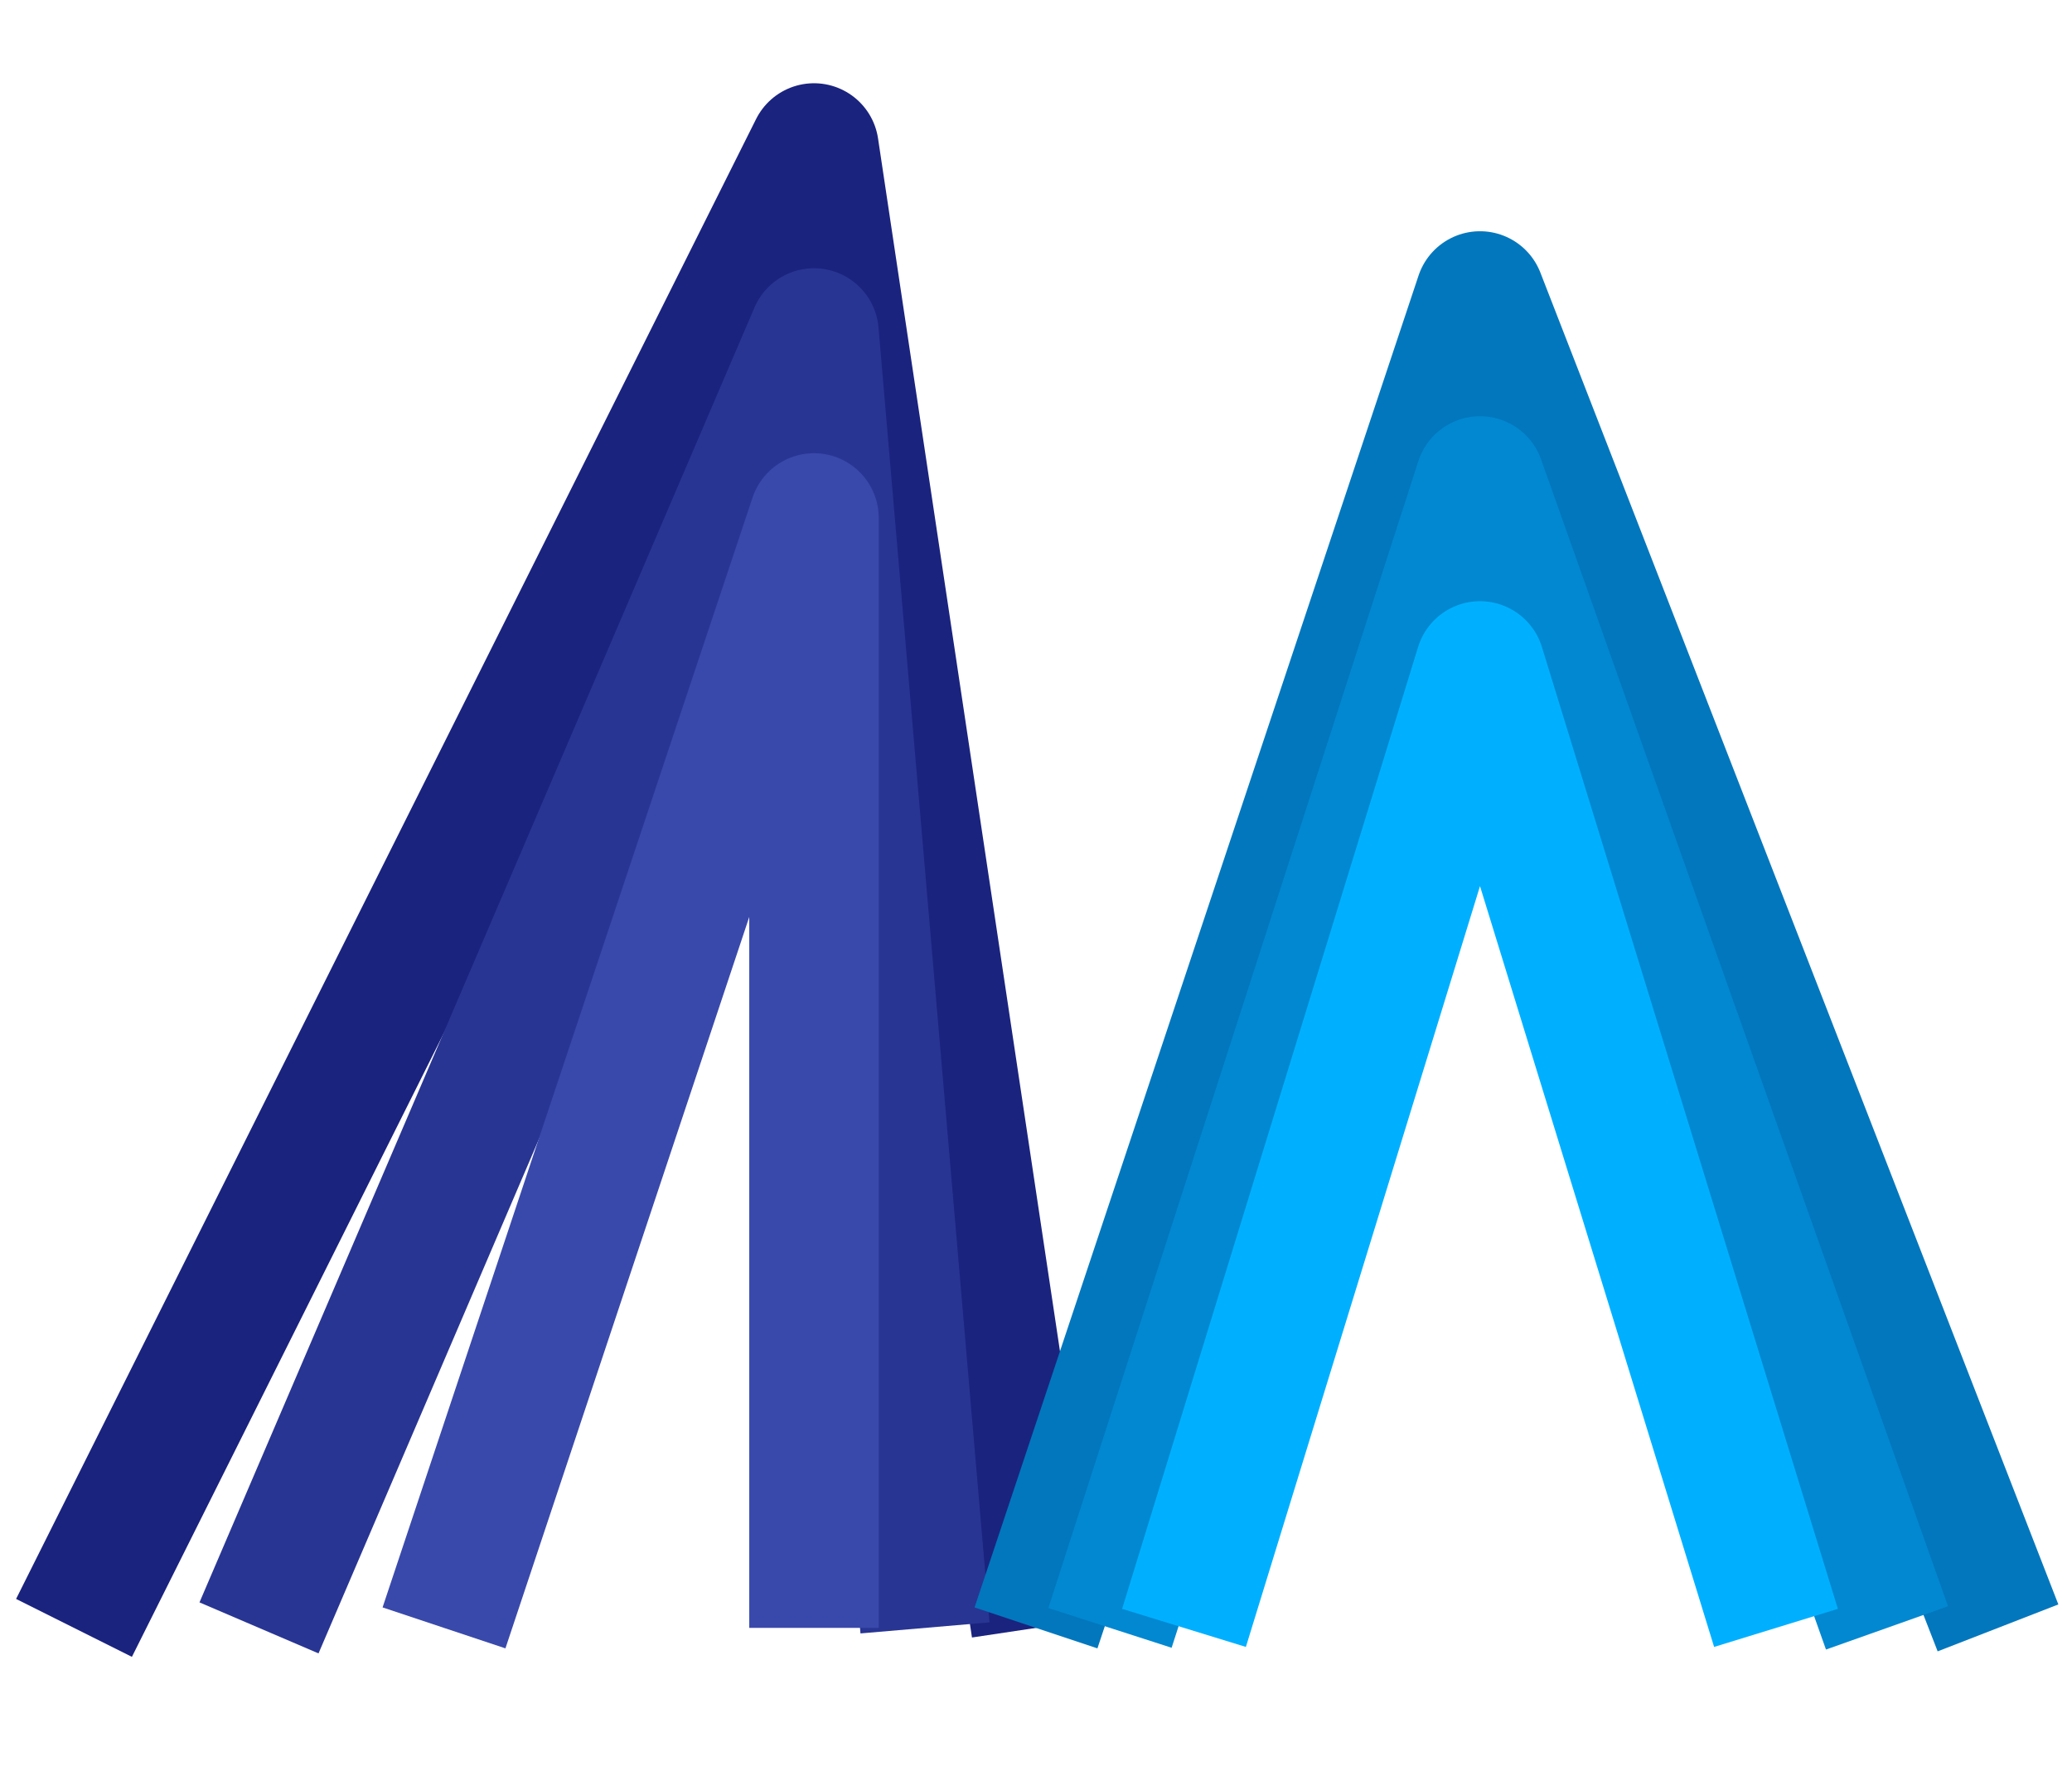
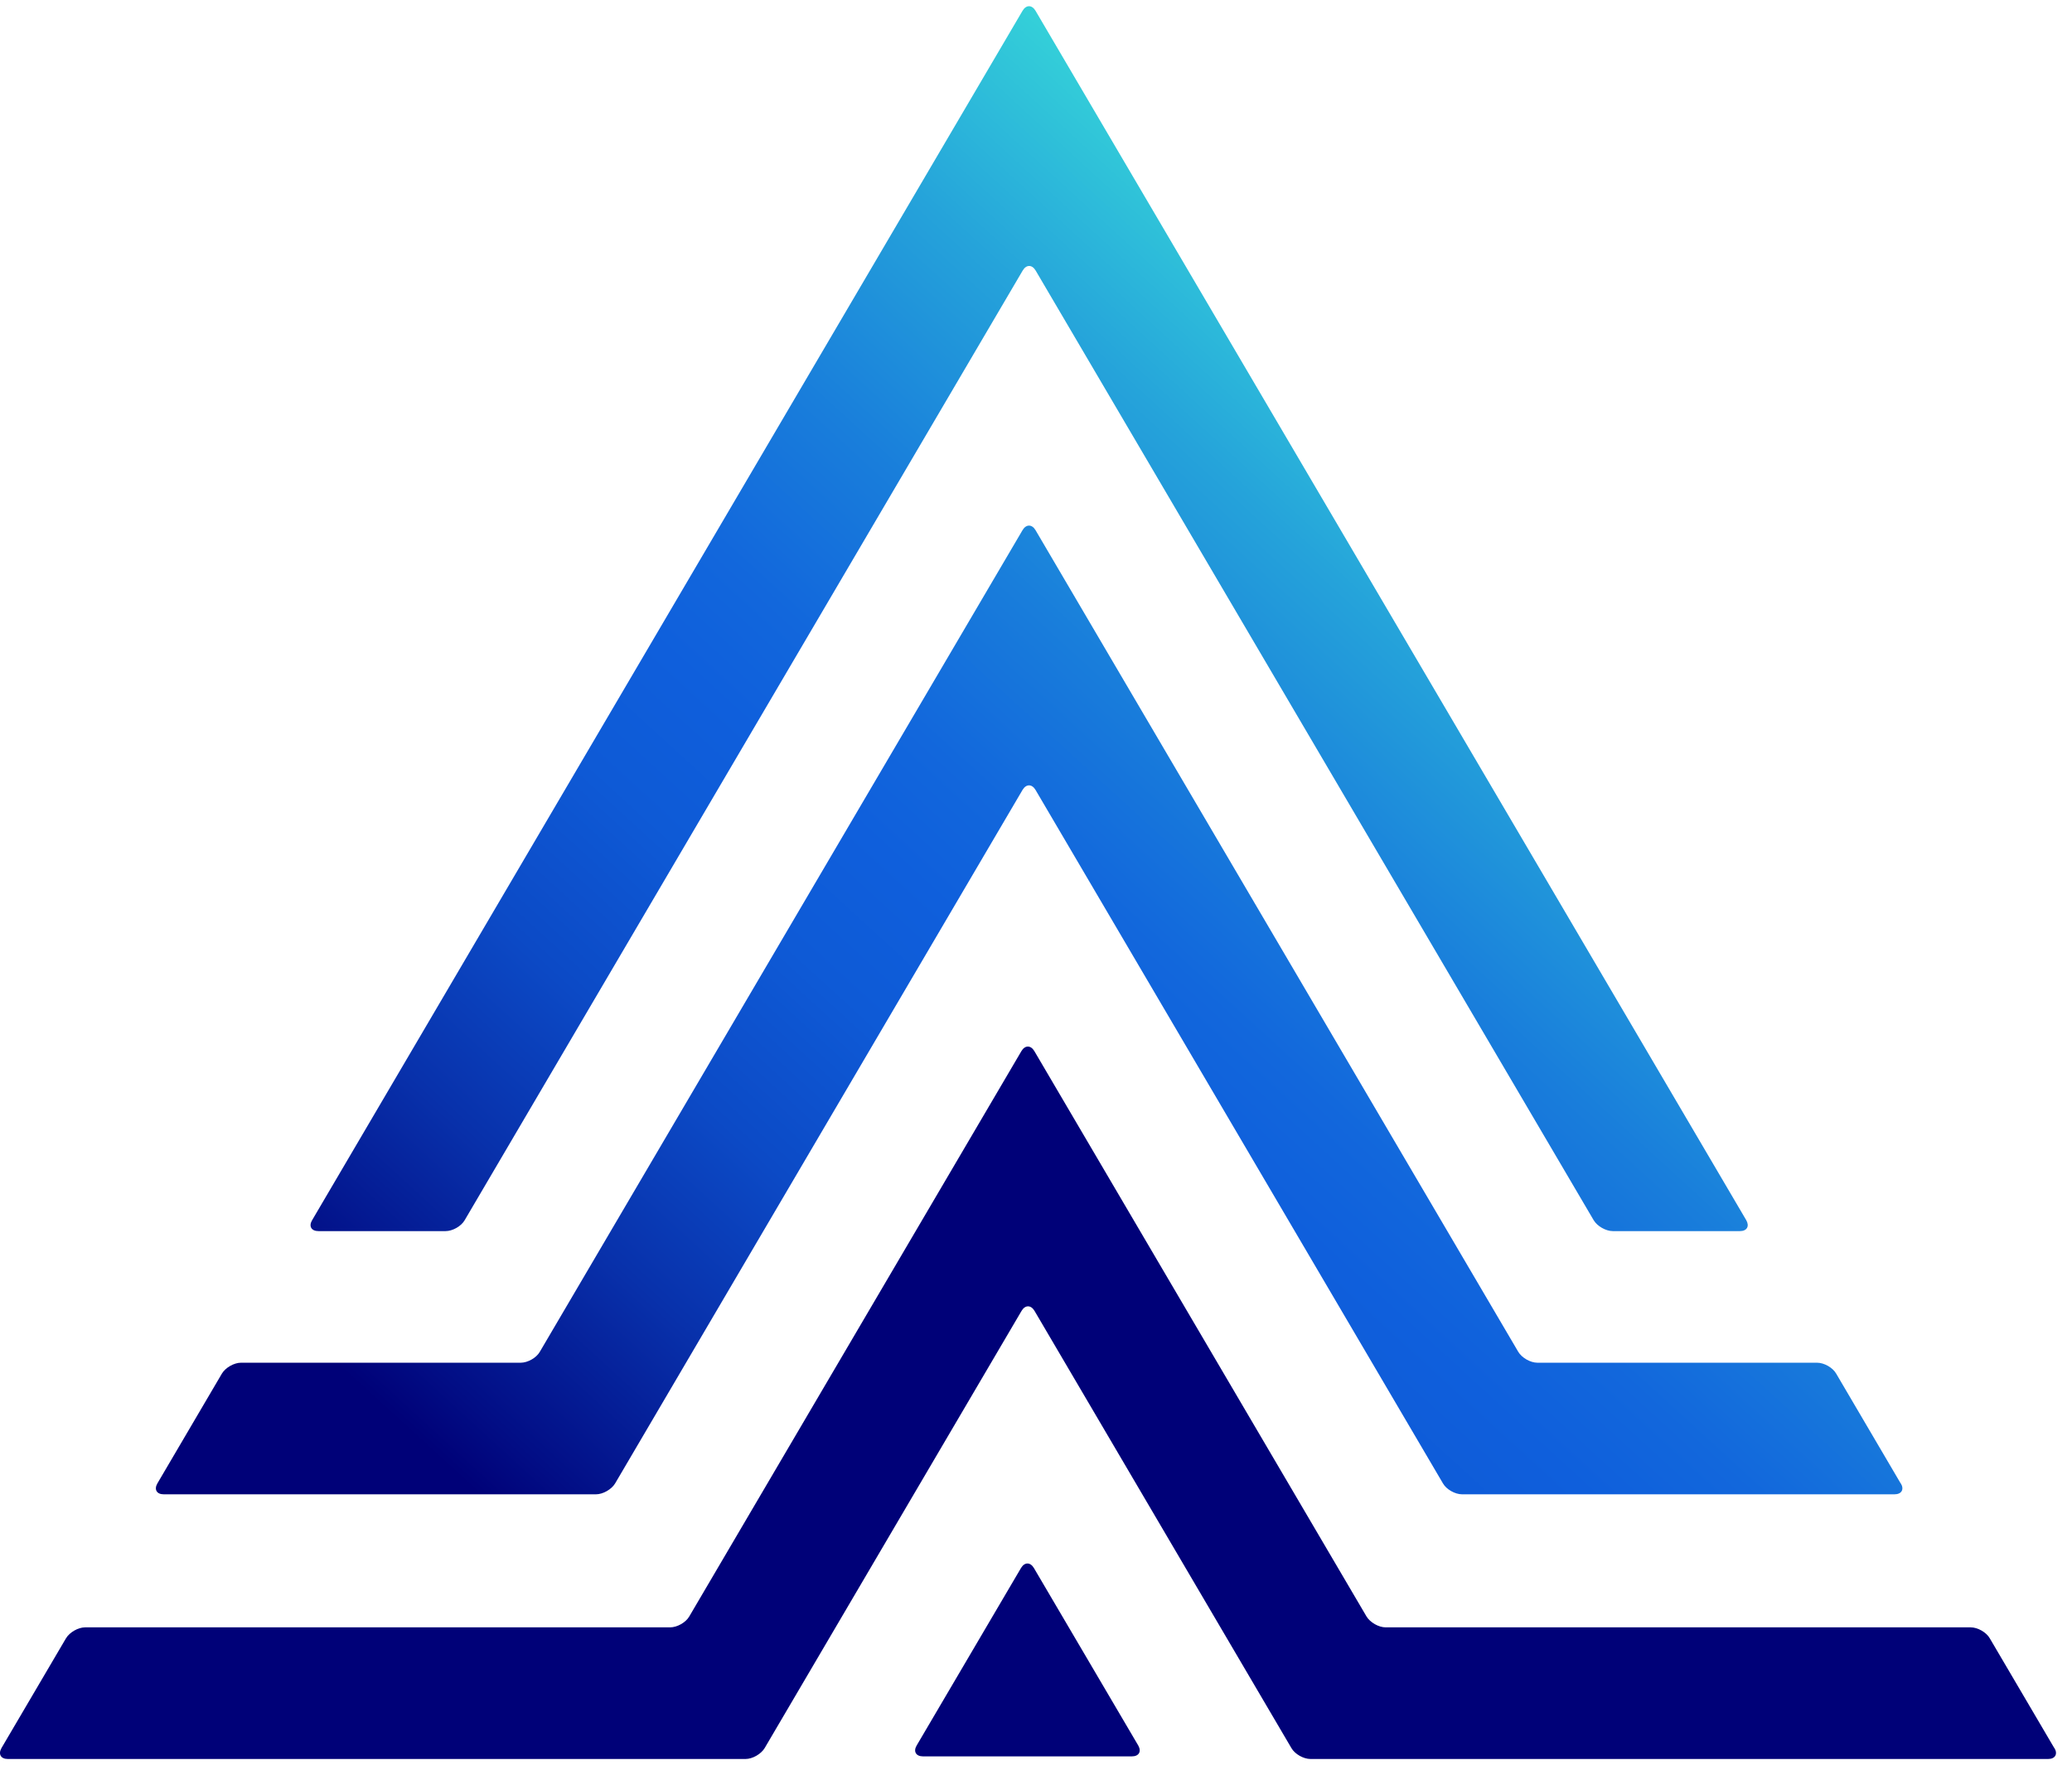
- <svg xmlns="http://www.w3.org/2000/svg" viewBox="0 0 56 48" fill="none" width="42" height="36" aria-hidden="true">
-   <polyline points="2,44 22,4 28,44" stroke="#1a237e" stroke-width="3.5" stroke-linejoin="round" fill="none" />
-   <polyline points="7,44 22,9 25,44" stroke="#283593" stroke-width="3.5" stroke-linejoin="round" fill="none" />
-   <polyline points="12,44 22,14 22,44" stroke="#3949ab" stroke-width="3.5" stroke-linejoin="round" fill="none" />
-   <polyline points="28,44 40,8 54,44" stroke="#0277bd" stroke-width="3.5" stroke-linejoin="round" fill="none" />
-   <polyline points="30,44 40,13 51,44" stroke="#0288d1" stroke-width="3.5" stroke-linejoin="round" fill="none" />
-   <polyline points="32,44 40,18 48,44" stroke="#00b0ff" stroke-width="3.5" stroke-linejoin="round" fill="none" />
+ <svg xmlns="http://www.w3.org/2000/svg" viewBox="0 0 67.5 57.5" fill="none">
+   <defs>
+     <linearGradient id="mark-grad" x1="20.998" y1="53.629" x2="69.358" y2="0.702" gradientUnits="userSpaceOnUse">
+       <stop stop-color="#000178" />
+       <stop offset="0.03" stop-color="#020E86" />
+       <stop offset="0.12" stop-color="#0831AB" />
+       <stop offset="0.2" stop-color="#0C4AC6" />
+       <stop offset="0.28" stop-color="#0E5AD6" />
+       <stop offset="0.34" stop-color="#0F5FDC" />
+       <stop offset="0.39" stop-color="#1267DC" />
+       <stop offset="0.47" stop-color="#197EDB" />
+       <stop offset="0.57" stop-color="#25A3DA" />
+       <stop offset="0.68" stop-color="#36D6D9" />
+     </linearGradient>
+   </defs>
+   <path d="M66.928 56.958C67.045 57.154 66.951 57.314 66.722 57.314H42.692C42.463 57.314 42.182 57.154 42.07 56.958L33.701 42.712C33.584 42.516 33.397 42.516 33.28 42.712L24.911 56.958C24.794 57.154 24.513 57.314 24.288 57.314H0.254C0.025 57.314 -0.064 57.154 0.048 56.958L2.15 53.381C2.267 53.185 2.548 53.025 2.772 53.025H21.831C22.061 53.025 22.341 52.866 22.454 52.67L33.275 34.248C33.392 34.052 33.579 34.052 33.696 34.248L44.517 52.67C44.635 52.866 44.915 53.025 45.14 53.025H64.199C64.428 53.025 64.709 53.185 64.821 53.381L66.923 56.958H66.928Z" fill="#000178" />
+   <path d="M33.682 51.092C33.565 50.895 33.378 50.895 33.261 51.092L29.863 56.873C29.746 57.07 29.84 57.229 30.069 57.229H36.874C37.103 57.229 37.193 57.07 37.08 56.873L33.682 51.092Z" fill="#000178" />
+   <path d="M61.924 48.335C62.041 48.531 61.947 48.69 61.718 48.69H47.63C47.401 48.69 47.12 48.531 47.008 48.335L33.734 25.737C33.617 25.541 33.429 25.541 33.312 25.737L20.039 48.335C19.922 48.531 19.641 48.69 19.416 48.69H5.333C5.103 48.69 5.014 48.531 5.127 48.335L7.228 44.758C7.345 44.561 7.626 44.402 7.851 44.402H16.964C17.193 44.402 17.474 44.243 17.586 44.046L33.312 17.273C33.429 17.077 33.617 17.077 33.734 17.273L49.46 44.046C49.577 44.243 49.858 44.402 50.083 44.402H59.195C59.425 44.402 59.706 44.561 59.818 44.758L61.919 48.335H61.924ZM10.168 39.758C10.05 39.955 10.144 40.114 10.373 40.114H14.516C14.745 40.114 15.026 39.955 15.138 39.758L33.317 8.814C33.434 8.617 33.621 8.617 33.738 8.814L51.917 39.758C52.034 39.955 52.315 40.114 52.54 40.114H56.682C56.911 40.114 57 39.955 56.888 39.758L33.734 0.35C33.617 0.153 33.429 0.153 33.312 0.35L10.168 39.758Z" fill="url(#mark-grad)" />
</svg>
